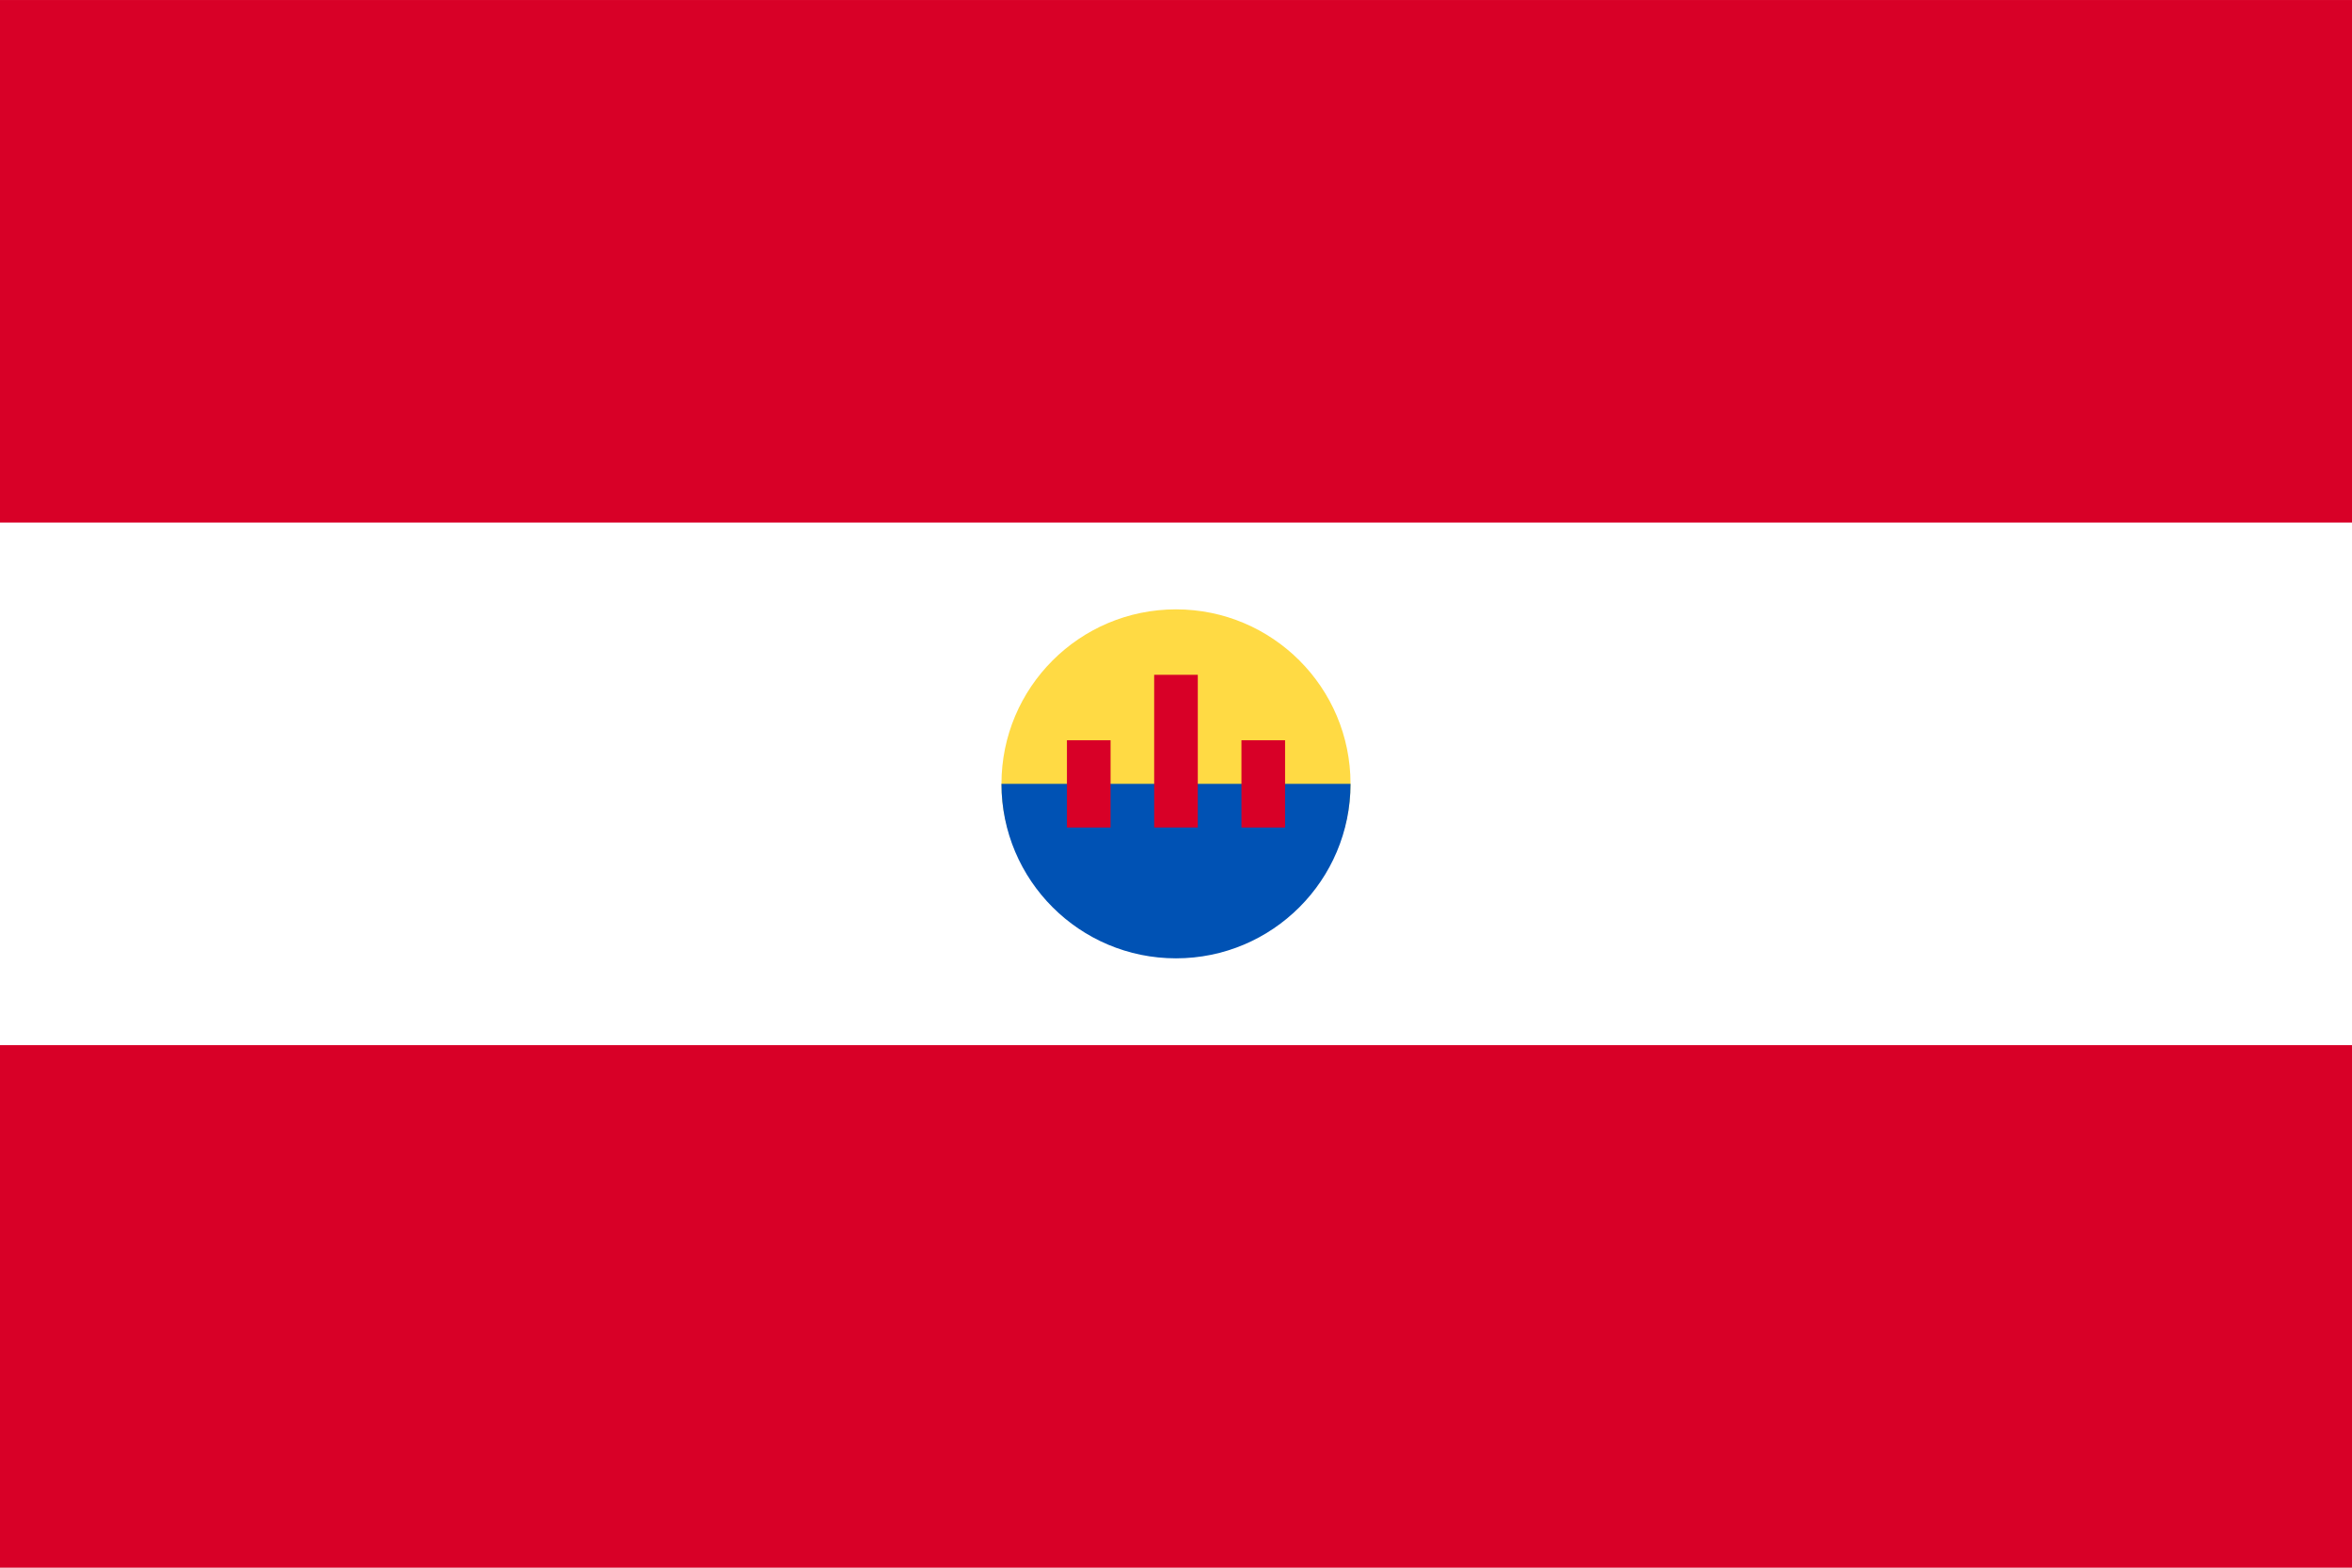
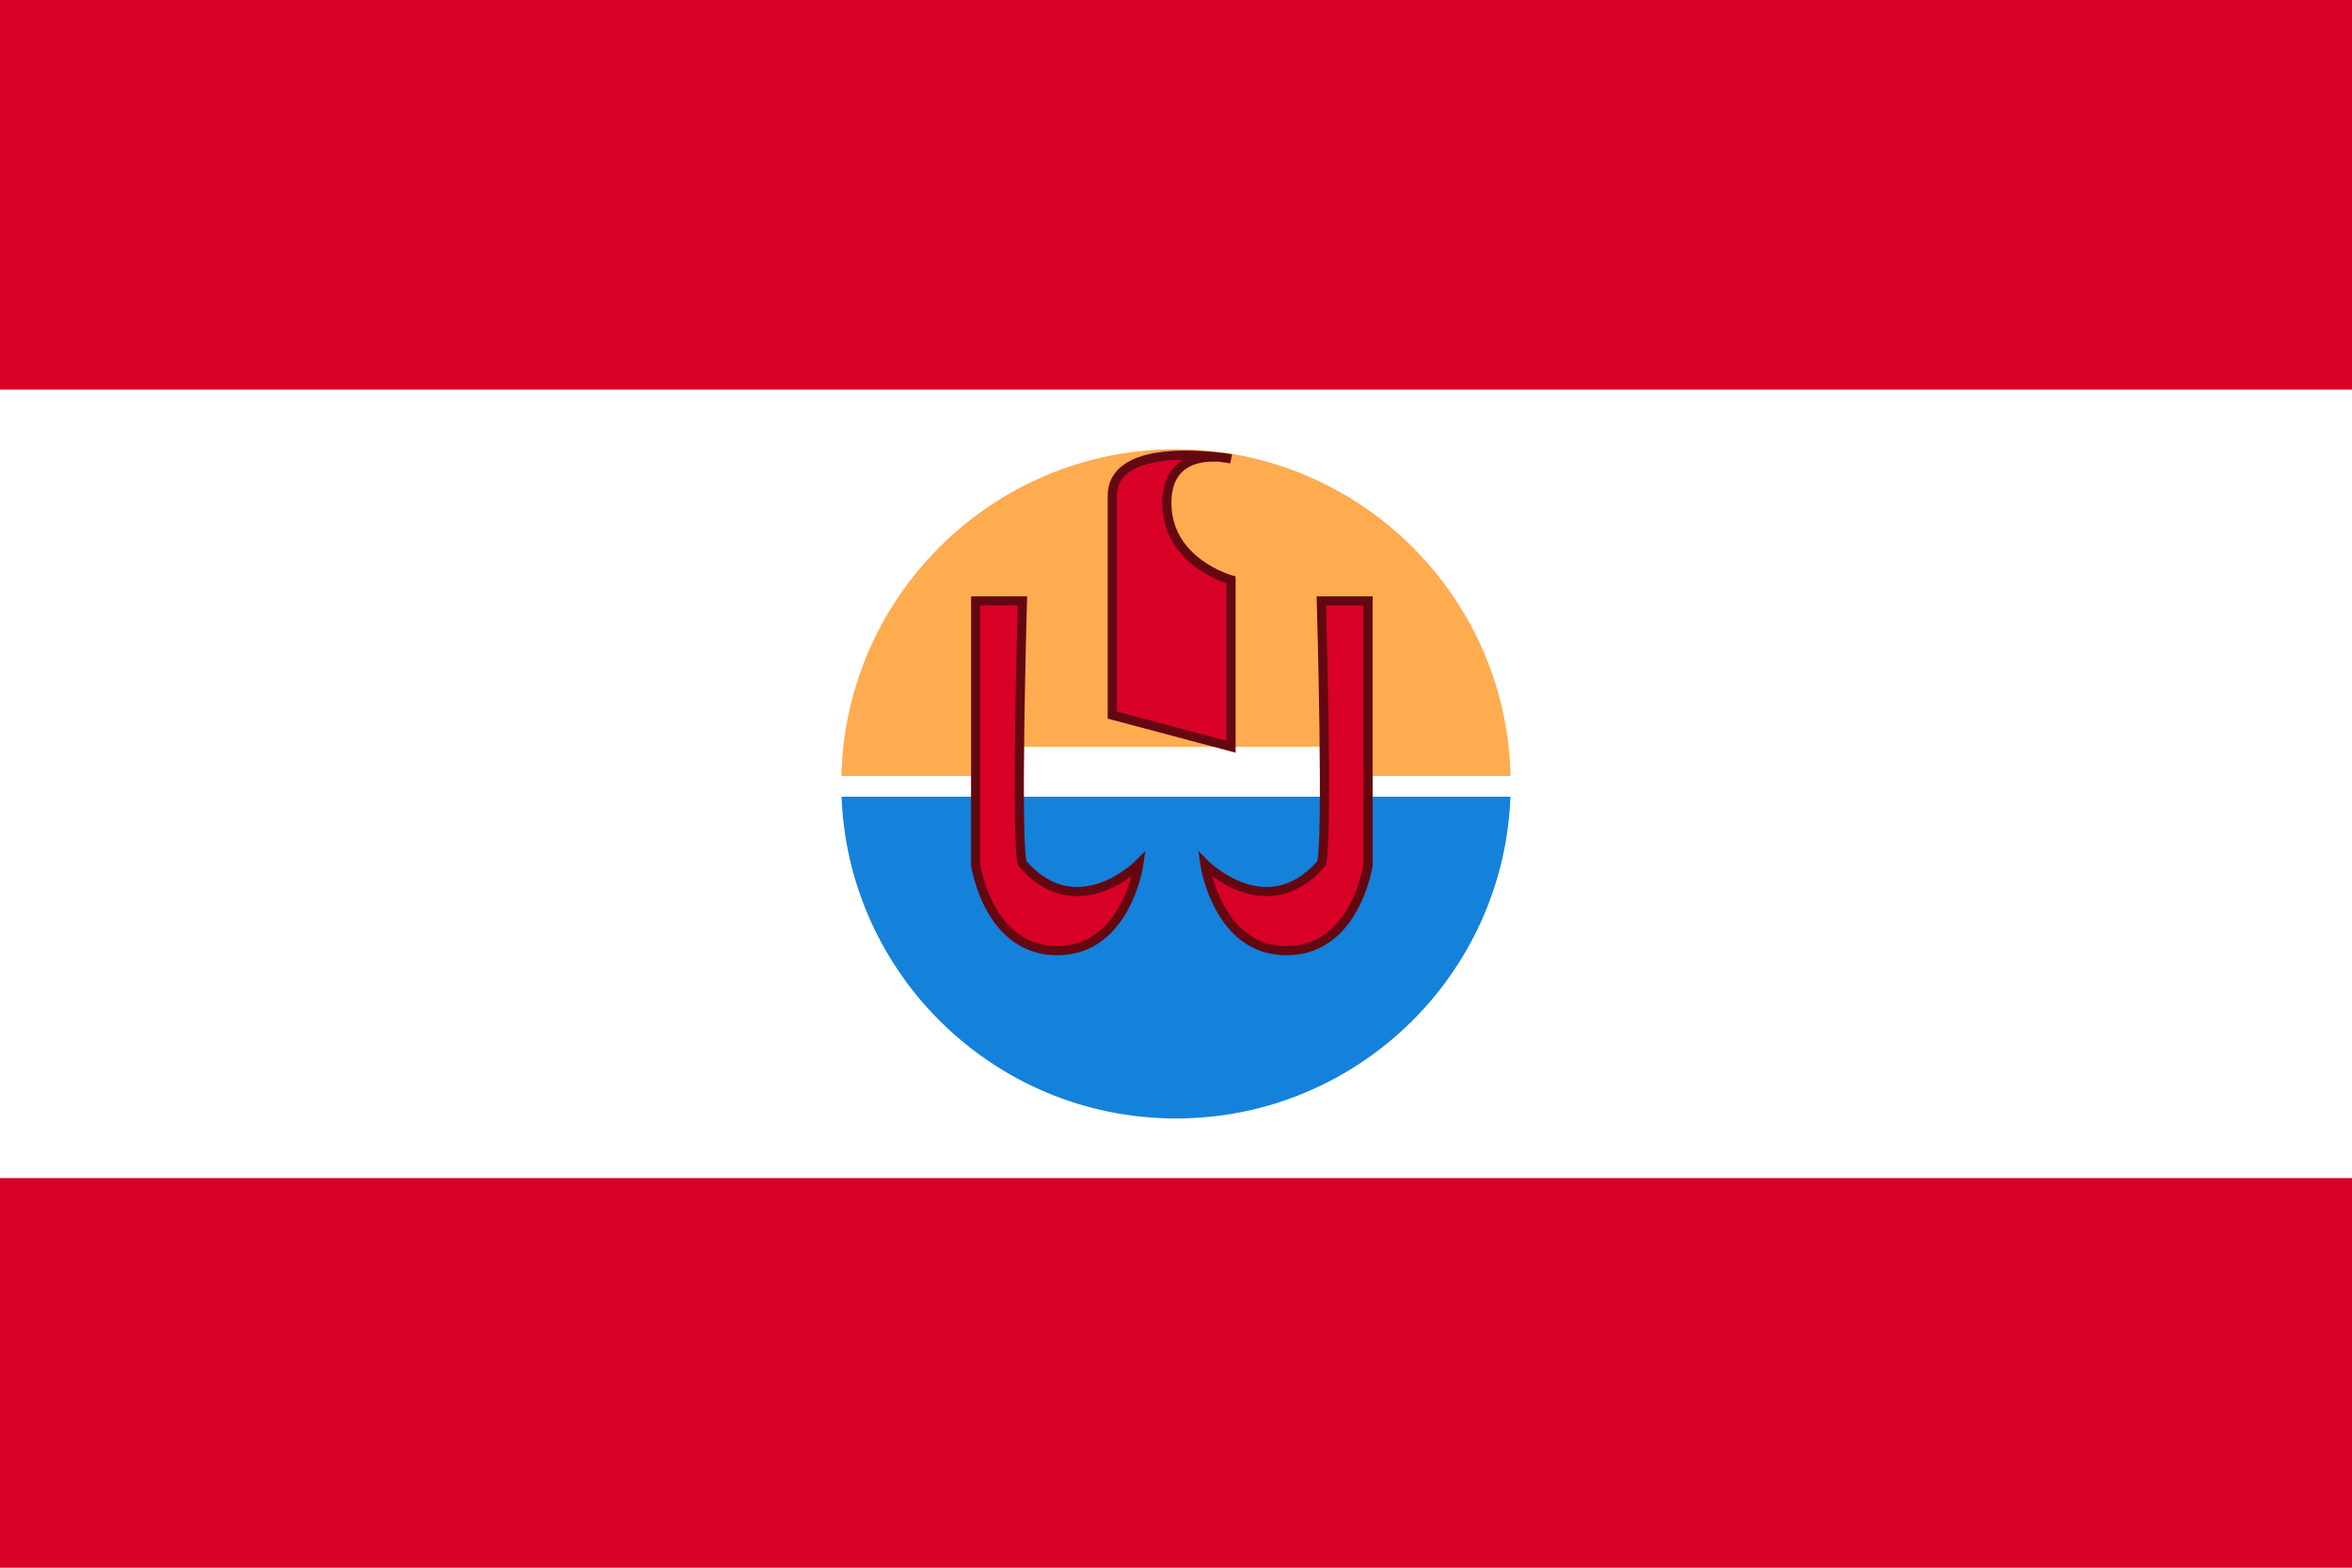
- <svg xmlns="http://www.w3.org/2000/svg" viewBox="0 85.333 512 341.333">
-   <rect y="85.337" fill="#FFFFFF" width="512" height="341.326" />
-   <g>
-     <rect y="85.337" fill="#D80027" width="512" height="113.775" />
-     <rect y="312.888" fill="#D80027" width="512" height="113.775" />
+ <svg xmlns="http://www.w3.org/2000/svg" version="1.1" viewBox="0 0 513 342">
+   <rect fill="#FFFFFF" width="513" height="342" />
+   <g fill="#D80027">
+     <rect width="513" height="85" />
+     <rect y="257" width="513" height="85" />
  </g>
-   <path fill="#FFDA44" d="M293.991,256c0,20.982-17.01,33.243-37.992,33.243S218.008,276.982,218.008,256  s17.01-37.992,37.992-37.992S293.991,235.018,293.991,256z" />
-   <path fill="#0052B4" d="M293.991,256c0,20.982-17.01,37.992-37.992,37.992s-37.992-17.01-37.992-37.992" />
-   <g>
-     <rect x="232.259" y="246.506" fill="#D80027" width="9.498" height="19" />
-     <rect x="270.247" y="246.506" fill="#D80027" width="9.498" height="19" />
-     <rect x="251.247" y="232.259" fill="#D80027" width="9.498" height="33.243" />
+   <path fill="#1481DB" d="M329.5,171c0,40.3-32.7,73-73,73s-73-32.7-73-73" />
+   <path fill="#FFAB50" d="M256.5,98c-40.3,0-73,32.7-73,73h146C329.5,130.7,296.8,98,256.5,98z" />
+   <g fill="#FFFFFF">
+     <rect x="181.9" y="169.3" width="150.5" height="4.5" />
+     <rect x="222.4" y="162.9" width="66.5" height="10.9" />
+   </g>
+   <g fill="#D80027" stroke="#630810" stroke-width="2">
+     <path d="M212.8,131.1H223c0,0-1.6,55.5,0.1,57.4c11.9,13.5,25.3,0,25.3,0s-2.7,18.9-17.8,18.9s-17.8-18.7-17.8-18.7   V131.1z" />
+     <path d="M298.4,131.1h-10.2c0,0,1.6,55.5-0.1,57.4c-11.9,13.5-25.3,0-25.3,0s2.7,18.9,17.8,18.9   c15.1,0,17.8-18.7,17.8-18.7V131.1z" />
+     <path d="M242.6,156l25.9,6.9v-36.4c0,0-14-3.8-14-16.8s14-9.6,14-9.6s-25.9-4.6-25.9,8.1S242.6,156,242.6,156z" />
  </g>
</svg>
